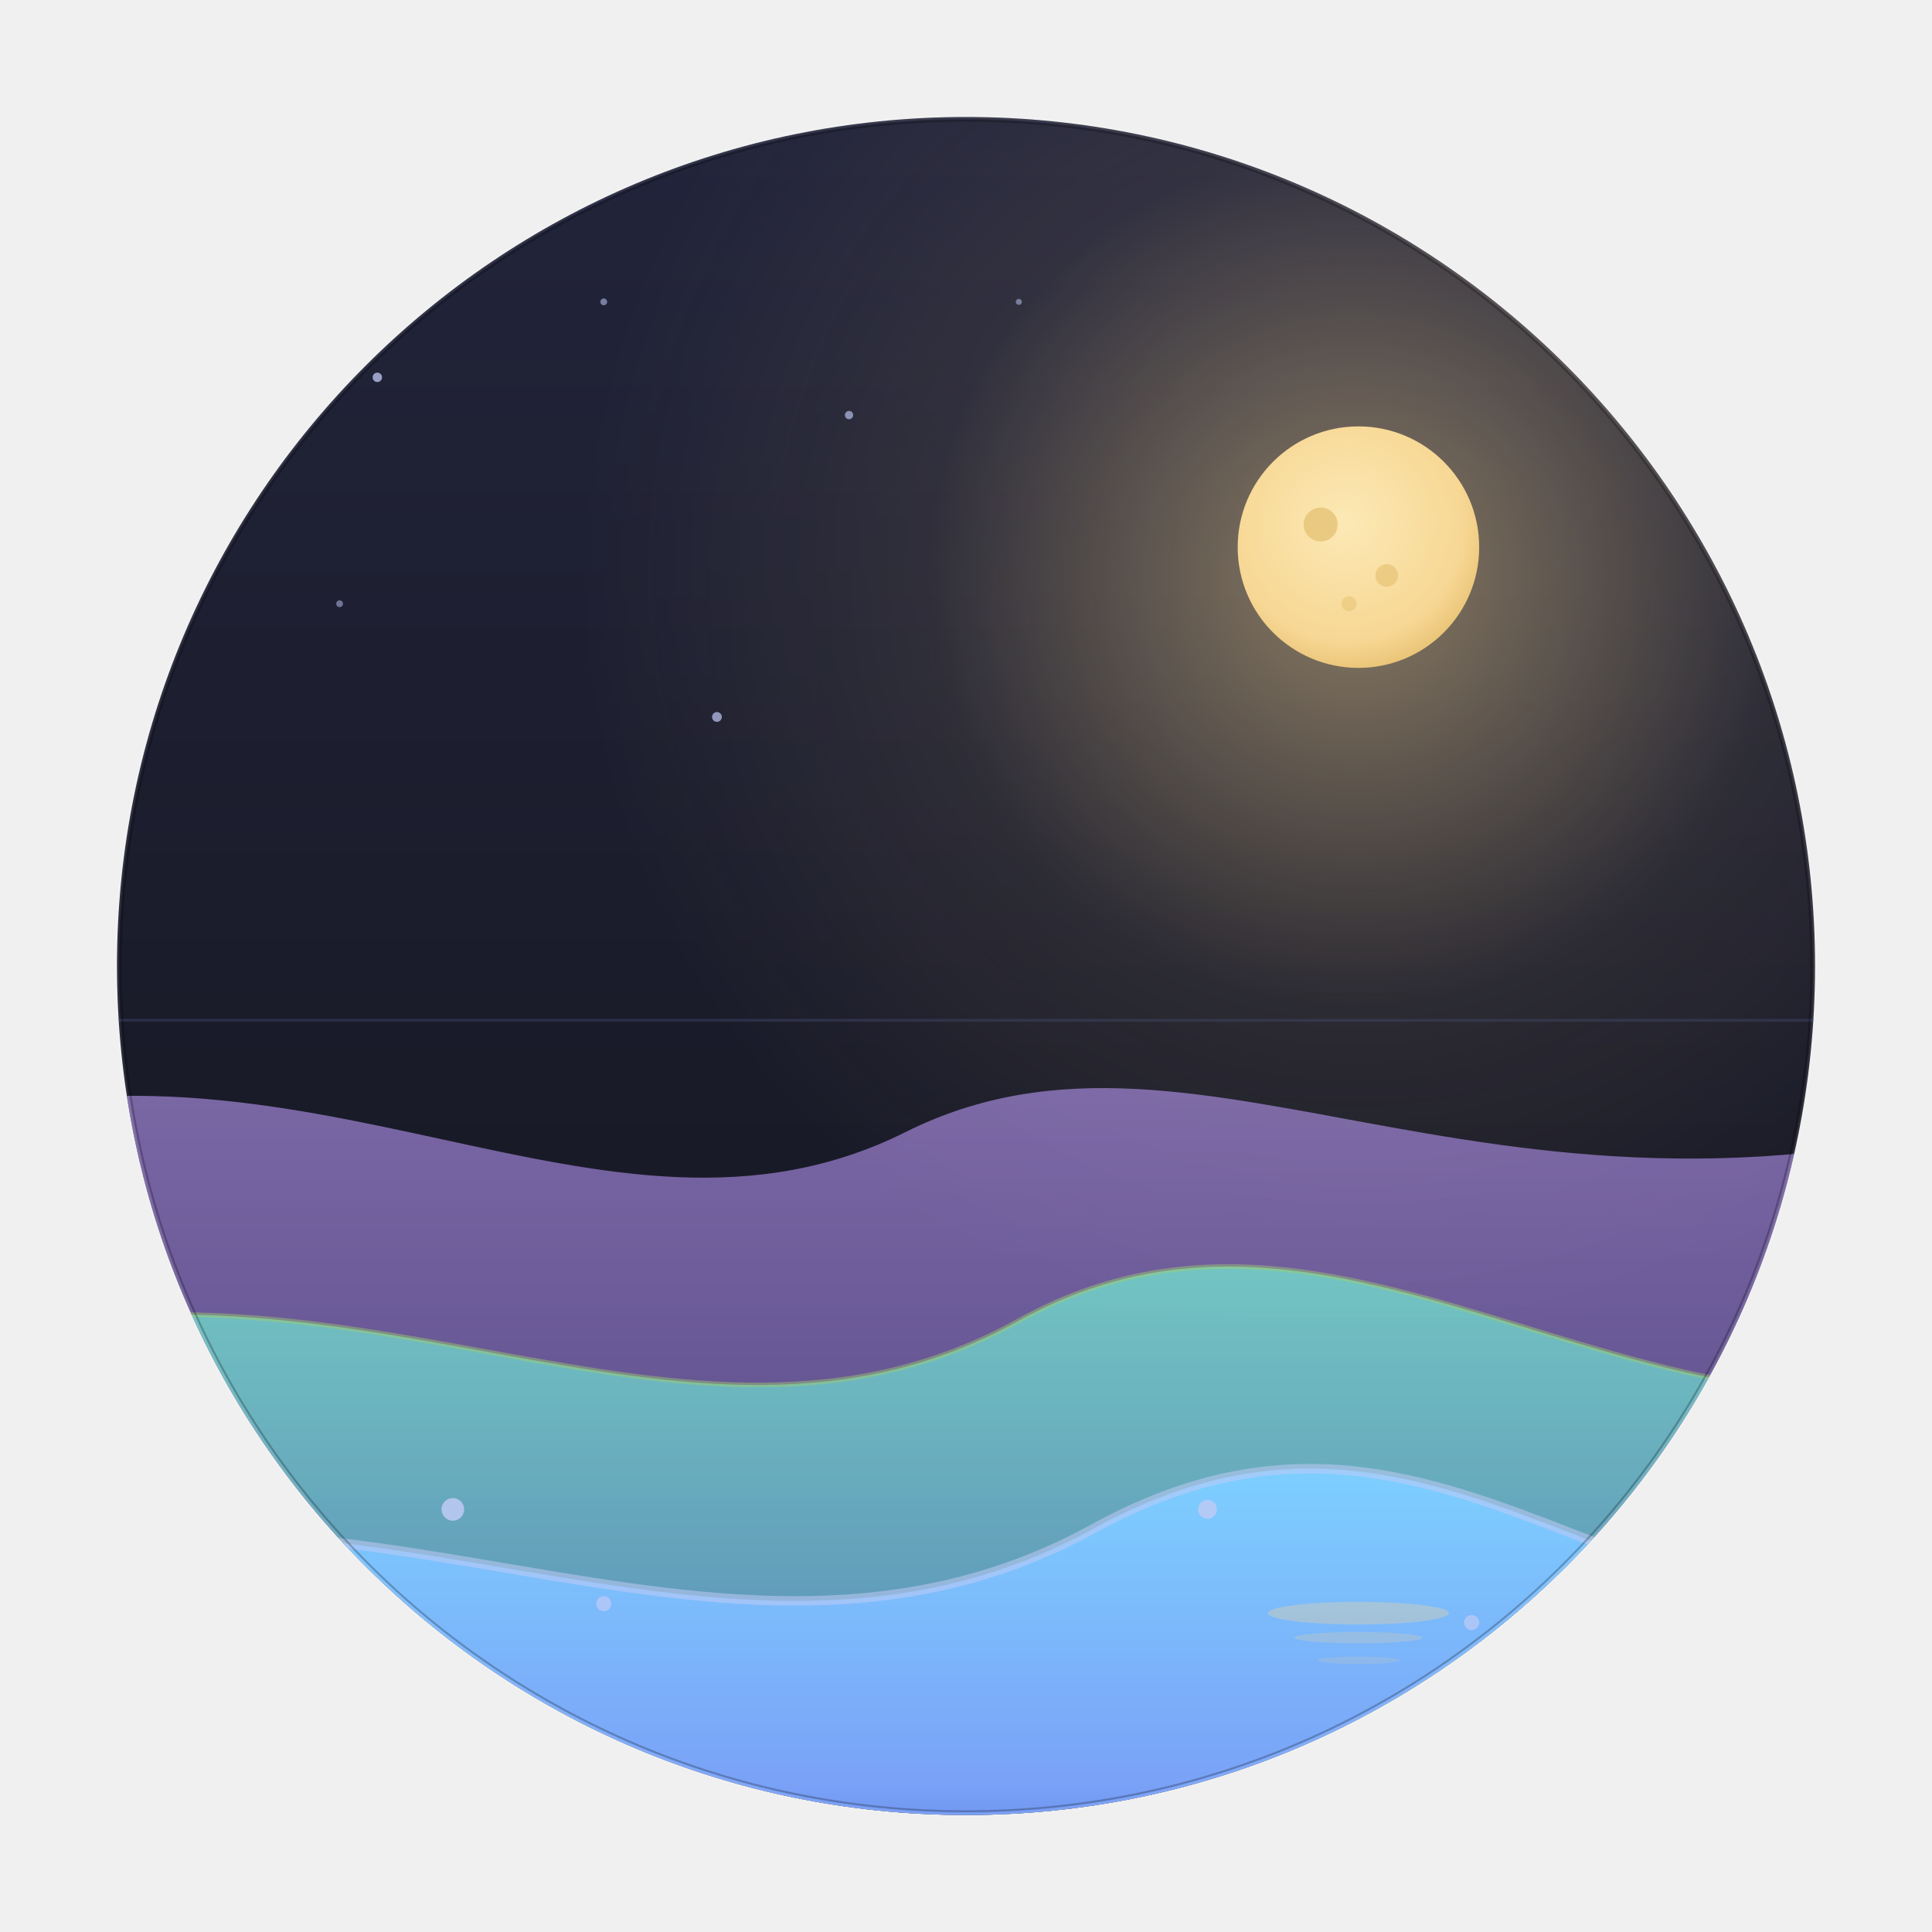
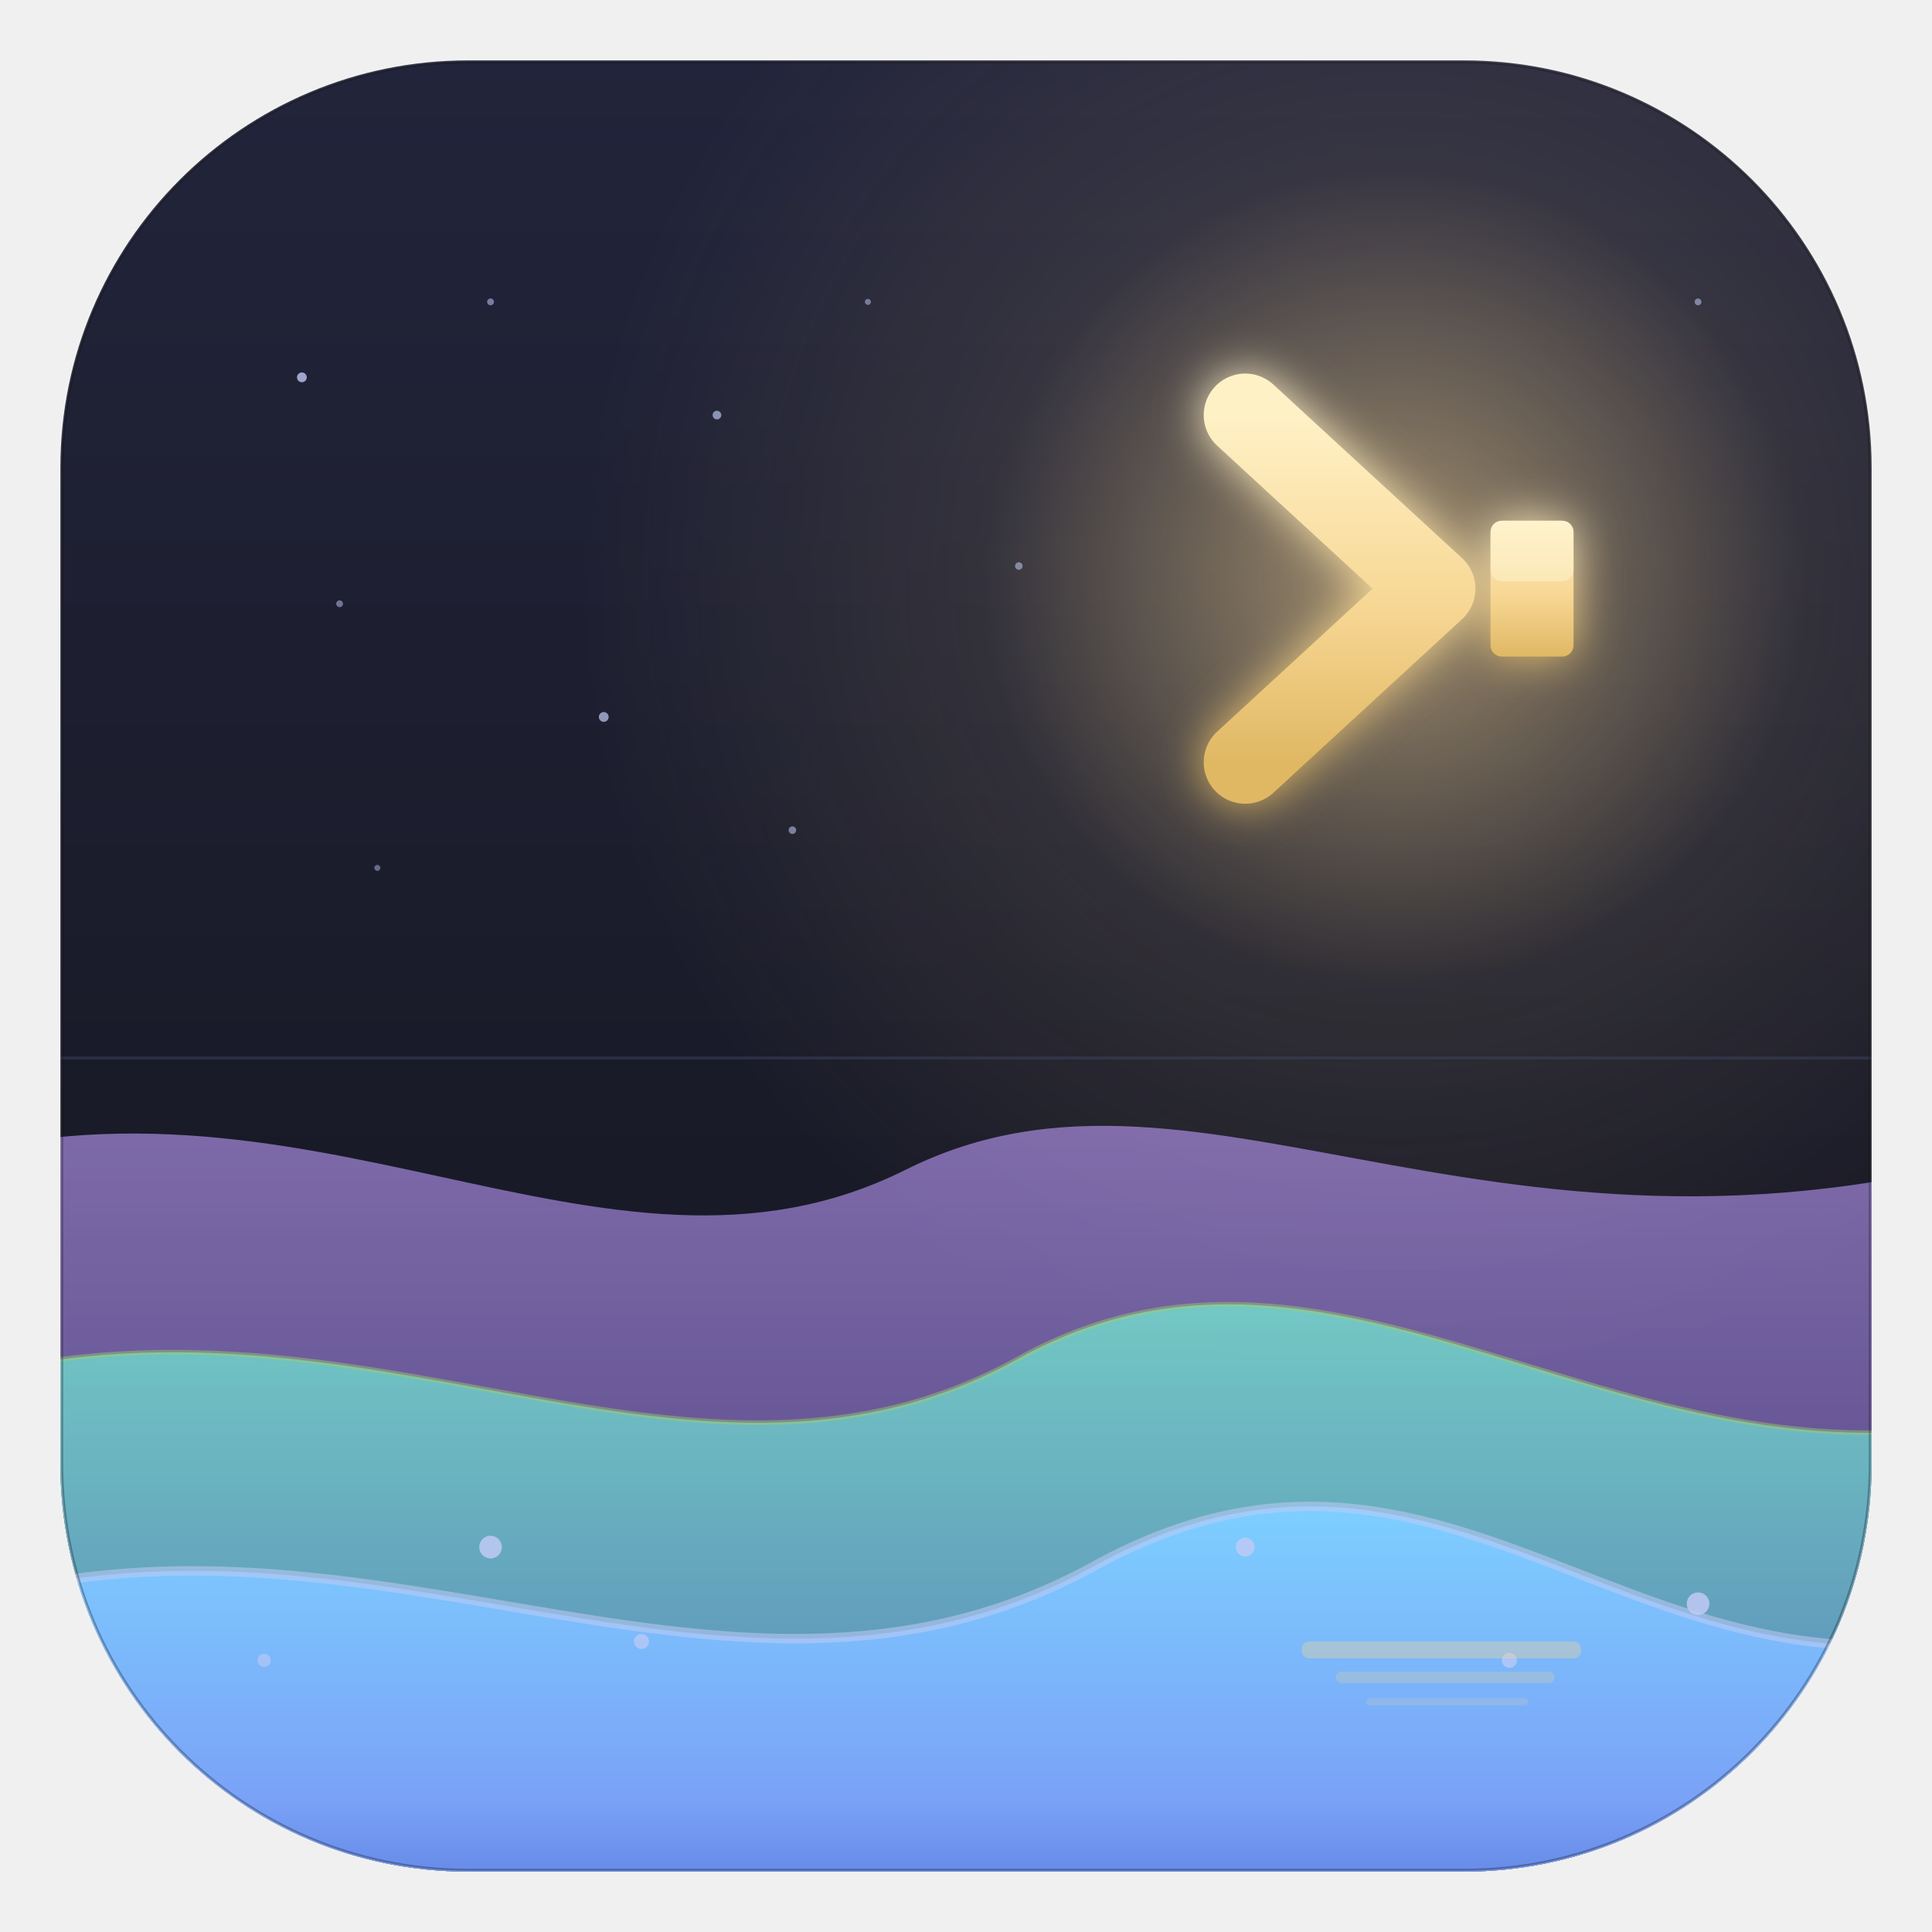
<svg xmlns="http://www.w3.org/2000/svg" width="1024" height="1024" viewBox="0 0 1024 1024">
  <defs>
    <linearGradient id="bg" x1="0.5" y1="0" x2="0.5" y2="1">
      <stop offset="0" stop-color="#22243B" />
      <stop offset="1" stop-color="#13141B" />
    </linearGradient>
    <linearGradient id="wave1" x1="0" y1="0" x2="0" y2="1">
      <stop offset="0" stop-color="#7DCFFF" />
      <stop offset="0.55" stop-color="#7AA2F7" />
      <stop offset="1" stop-color="#3D59C8" />
    </linearGradient>
    <linearGradient id="wave2" x1="0" y1="0" x2="0" y2="1">
      <stop offset="0" stop-color="#73DACA" />
      <stop offset="1" stop-color="#4F76C0" />
    </linearGradient>
    <linearGradient id="wave3" x1="0" y1="0" x2="0" y2="1">
      <stop offset="0" stop-color="#BB9AF7" />
      <stop offset="1" stop-color="#5A4AB0" />
    </linearGradient>
-     <radialGradient id="moonGlow" cx="0.7" cy="0.3" r="0.4">
-       <stop offset="0" stop-color="#F7D794" stop-opacity="0.5" />
-       <stop offset="0.55" stop-color="#F7D794" stop-opacity="0.08" />
+     <radialGradient id="promptGlow" cx="0.72" cy="0.3" r="0.42">
+       <stop offset="0" stop-color="#F7D794" stop-opacity="0.6" />
+       <stop offset="0.5" stop-color="#F7D794" stop-opacity="0.10" />
      <stop offset="1" stop-color="#F7D794" stop-opacity="0" />
    </radialGradient>
-     <radialGradient id="moonFill" cx="0.45" cy="0.4" r="0.7">
-       <stop offset="0" stop-color="#FCE9B5" />
-       <stop offset="0.7" stop-color="#F7D794" />
+     <linearGradient id="promptFill" x1="0" y1="0" x2="0" y2="1">
+       <stop offset="0" stop-color="#FFF1C6" />
+       <stop offset="0.55" stop-color="#F7D794" />
      <stop offset="1" stop-color="#E0B864" />
-     </radialGradient>
-     <clipPath id="clipCircle">
-       <circle cx="512" cy="512" r="450" />
+     </linearGradient>
+     <filter id="promptSoftGlow" x="-30%" y="-30%" width="160%" height="160%">
+       <feGaussianBlur stdDeviation="12" result="blur" />
+       <feMerge>
+         <feMergeNode in="blur" />
+         <feMergeNode in="SourceGraphic" />
+       </feMerge>
+     </filter>
+     <clipPath id="clipApp">
+       <rect x="32" y="32" width="960" height="960" rx="216" />
    </clipPath>
  </defs>
-   <circle cx="512" cy="512" r="450" fill="url(#bg)" />
-   <g clip-path="url(#clipCircle)">
-     <rect x="0" y="0" width="1024" height="1024" fill="url(#moonGlow)" />
-     <circle cx="200" cy="200" r="2.5" fill="#C0CAF5" opacity="0.75" />
-     <circle cx="320" cy="160" r="1.8" fill="#C0CAF5" opacity="0.55" />
-     <circle cx="450" cy="220" r="2.2" fill="#C0CAF5" opacity="0.65" />
+   <rect x="32" y="32" width="960" height="960" rx="216" fill="url(#bg)" />
+   <g clip-path="url(#clipApp)">
+     <rect x="0" y="0" width="1024" height="1024" fill="url(#promptGlow)" />
+     <circle cx="160" cy="200" r="2.6" fill="#C0CAF5" opacity="0.78" />
+     <circle cx="260" cy="160" r="1.8" fill="#C0CAF5" opacity="0.55" />
+     <circle cx="380" cy="220" r="2.3" fill="#C0CAF5" opacity="0.66" />
    <circle cx="180" cy="320" r="1.8" fill="#C0CAF5" opacity="0.5" />
-     <circle cx="380" cy="380" r="2.6" fill="#C0CAF5" opacity="0.7" />
-     <circle cx="540" cy="160" r="1.6" fill="#C0CAF5" opacity="0.5" />
-     <circle cx="860" cy="200" r="2" fill="#C0CAF5" opacity="0.6" />
-     <circle cx="720" cy="290" r="64" fill="url(#moonFill)" />
-     <circle cx="700" cy="278" r="9" fill="#E0B864" opacity="0.6" />
-     <circle cx="735" cy="305" r="6" fill="#E0B864" opacity="0.5" />
-     <circle cx="715" cy="320" r="4" fill="#E0B864" opacity="0.4" />
-     <rect x="0" y="540" width="1024" height="1.5" fill="#414868" opacity="0.45" />
-     <path d="M -50 600              C 160 530, 320 680, 480 600              S 800 680, 1100 580              L 1100 1080 L -50 1080 Z" fill="url(#wave3)" opacity="0.60" />
-     <path d="M -50 720              C 180 640, 360 800, 540 700              S 880 800, 1100 720              L 1100 1080 L -50 1080 Z" fill="url(#wave2)" opacity="0.82" />
-     <path d="M -50 840              C 180 750, 380 920, 580 810              S 880 920, 1100 830              L 1100 1080 L -50 1080 Z" fill="url(#wave1)" />
-     <path d="M -50 840              C 180 750, 380 920, 580 810              S 880 920, 1100 830" fill="none" stroke="#C0CAF5" stroke-width="5" stroke-linecap="round" opacity="0.55" />
-     <path d="M -50 720              C 180 640, 360 800, 540 700              S 880 800, 1100 720" fill="none" stroke="#9ECE6A" stroke-width="2.5" stroke-linecap="round" opacity="0.45" />
-     <circle cx="240" cy="800" r="6" fill="#C0CAF5" opacity="0.85" />
-     <circle cx="320" cy="850" r="4" fill="#C0CAF5" opacity="0.7" />
-     <circle cx="640" cy="800" r="5" fill="#C0CAF5" opacity="0.8" />
-     <circle cx="780" cy="860" r="4" fill="#C0CAF5" opacity="0.7" />
-     <circle cx="900" cy="830" r="6" fill="#C0CAF5" opacity="0.85" />
-     <circle cx="120" cy="860" r="3.5" fill="#C0CAF5" opacity="0.6" />
-     <ellipse cx="720" cy="855" rx="48" ry="6" fill="#F7D794" opacity="0.32" />
-     <ellipse cx="720" cy="868" rx="34" ry="3" fill="#F7D794" opacity="0.22" />
-     <ellipse cx="720" cy="880" rx="22" ry="2" fill="#F7D794" opacity="0.15" />
+     <circle cx="320" cy="380" r="2.6" fill="#C0CAF5" opacity="0.7" />
+     <circle cx="460" cy="160" r="1.6" fill="#C0CAF5" opacity="0.5" />
+     <circle cx="540" cy="300" r="2" fill="#C0CAF5" opacity="0.55" />
+     <circle cx="200" cy="460" r="1.6" fill="#C0CAF5" opacity="0.45" />
+     <circle cx="420" cy="440" r="2" fill="#C0CAF5" opacity="0.55" />
+     <circle cx="900" cy="160" r="1.8" fill="#C0CAF5" opacity="0.55" />
+     <g filter="url(#promptSoftGlow)">
+       <path d="M 660 220 L 760 312 L 660 404" stroke="url(#promptFill)" stroke-width="44" stroke-linecap="round" stroke-linejoin="round" fill="none" />
+       <rect x="790" y="276" width="44" height="72" rx="6" fill="url(#promptFill)" />
+     </g>
+     <rect x="790" y="276" width="44" height="32" rx="6" fill="#FFF6D5" opacity="0.45" />
+     <rect x="0" y="560" width="1024" height="1.5" fill="#414868" opacity="0.45" />
+     <path d="M -50 620              C 160 550, 320 700, 480 620              S 800 700, 1100 600              L 1100 1080 L -50 1080 Z" fill="url(#wave3)" opacity="0.62" />
+     <path d="M -50 740              C 180 660, 360 820, 540 720              S 880 820, 1100 740              L 1100 1080 L -50 1080 Z" fill="url(#wave2)" opacity="0.85" />
+     <path d="M -50 860              C 180 770, 380 940, 580 830              S 880 940, 1100 850              L 1100 1080 L -50 1080 Z" fill="url(#wave1)" />
+     <path d="M -50 860              C 180 770, 380 940, 580 830              S 880 940, 1100 850" fill="none" stroke="#C0CAF5" stroke-width="5" stroke-linecap="round" opacity="0.55" />
+     <path d="M -50 740              C 180 660, 360 820, 540 720              S 880 820, 1100 740" fill="none" stroke="#9ECE6A" stroke-width="2.5" stroke-linecap="round" opacity="0.45" />
+     <circle cx="260" cy="820" r="6" fill="#C0CAF5" opacity="0.85" />
+     <circle cx="340" cy="870" r="4" fill="#C0CAF5" opacity="0.7" />
+     <circle cx="660" cy="820" r="5" fill="#C0CAF5" opacity="0.8" />
+     <circle cx="800" cy="880" r="4" fill="#C0CAF5" opacity="0.7" />
+     <circle cx="900" cy="850" r="6" fill="#C0CAF5" opacity="0.85" />
+     <circle cx="140" cy="880" r="3.5" fill="#C0CAF5" opacity="0.6" />
+     <rect x="690" y="870" width="148" height="9" rx="4" fill="#F7D794" opacity="0.34" />
+     <rect x="708" y="886" width="116" height="6" rx="3" fill="#F7D794" opacity="0.24" />
+     <rect x="724" y="900" width="86" height="4" rx="2" fill="#F7D794" opacity="0.16" />
  </g>
-   <circle cx="512" cy="512" r="450" fill="none" stroke="#FFFFFF" stroke-width="2" opacity="0.08" />
-   <circle cx="512" cy="512" r="448" fill="none" stroke="#000000" stroke-width="1" opacity="0.25" />
+   <rect x="32" y="32" width="960" height="960" rx="216" fill="none" stroke="#FFFFFF" stroke-width="2" opacity="0.10" />
+   <rect x="33" y="33" width="958" height="958" rx="215" fill="none" stroke="#000000" stroke-width="1" opacity="0.30" />
</svg>
